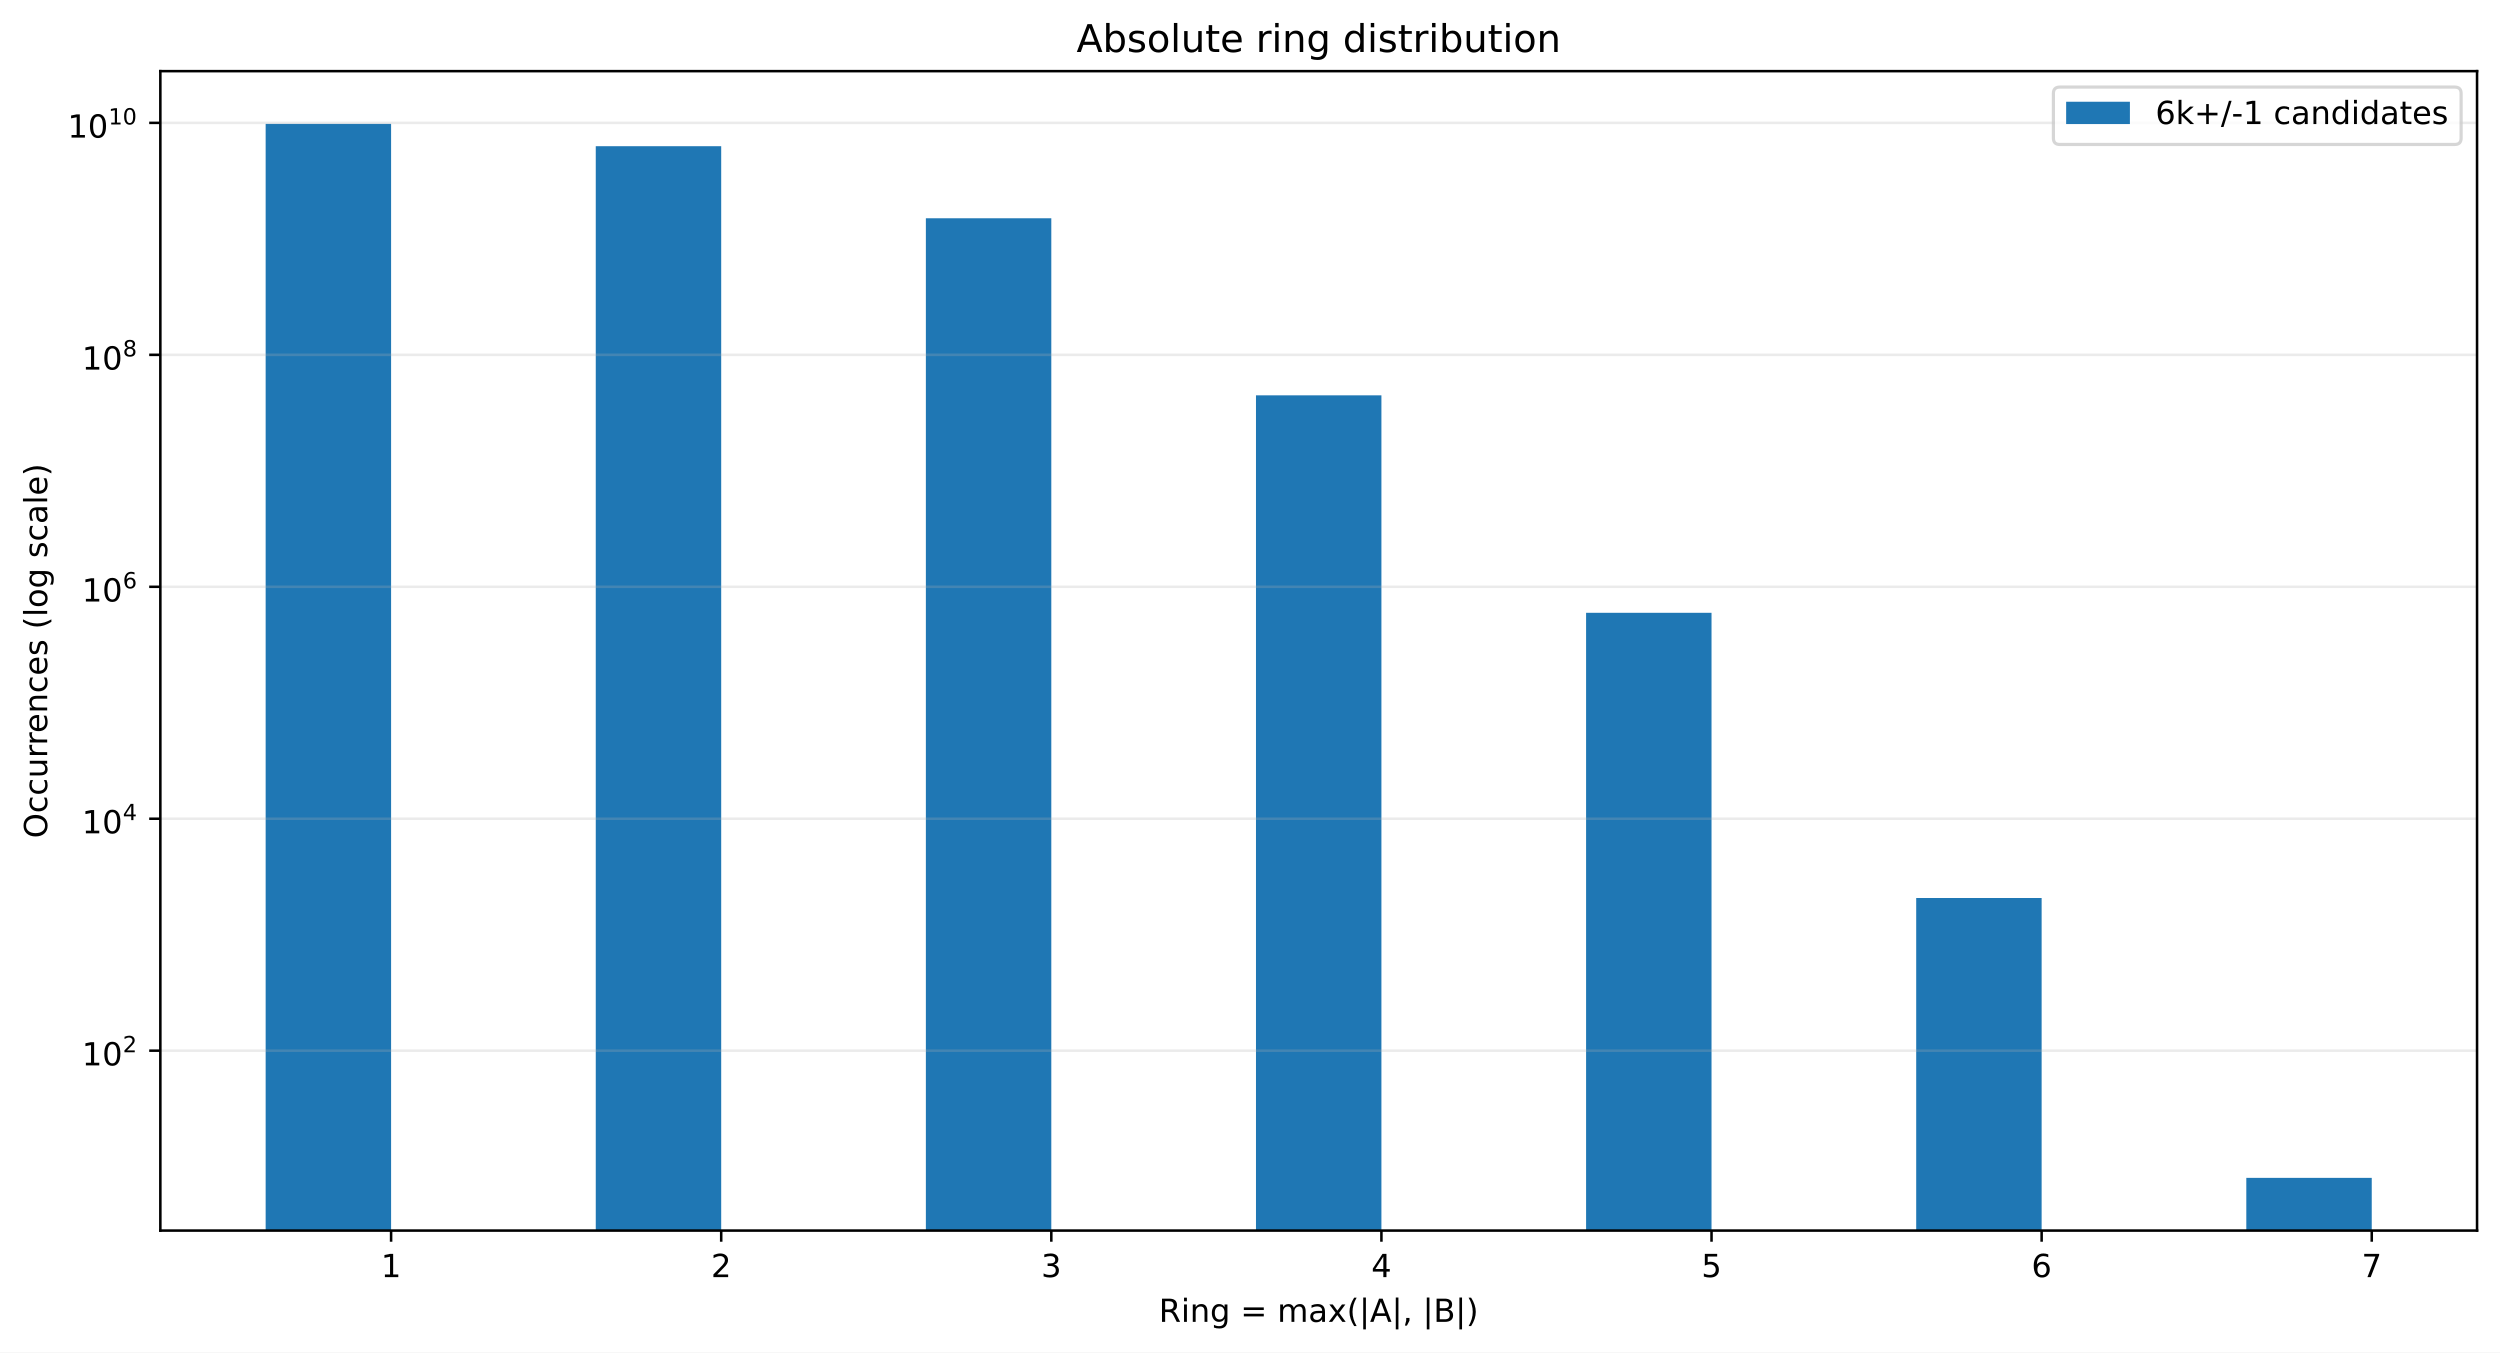
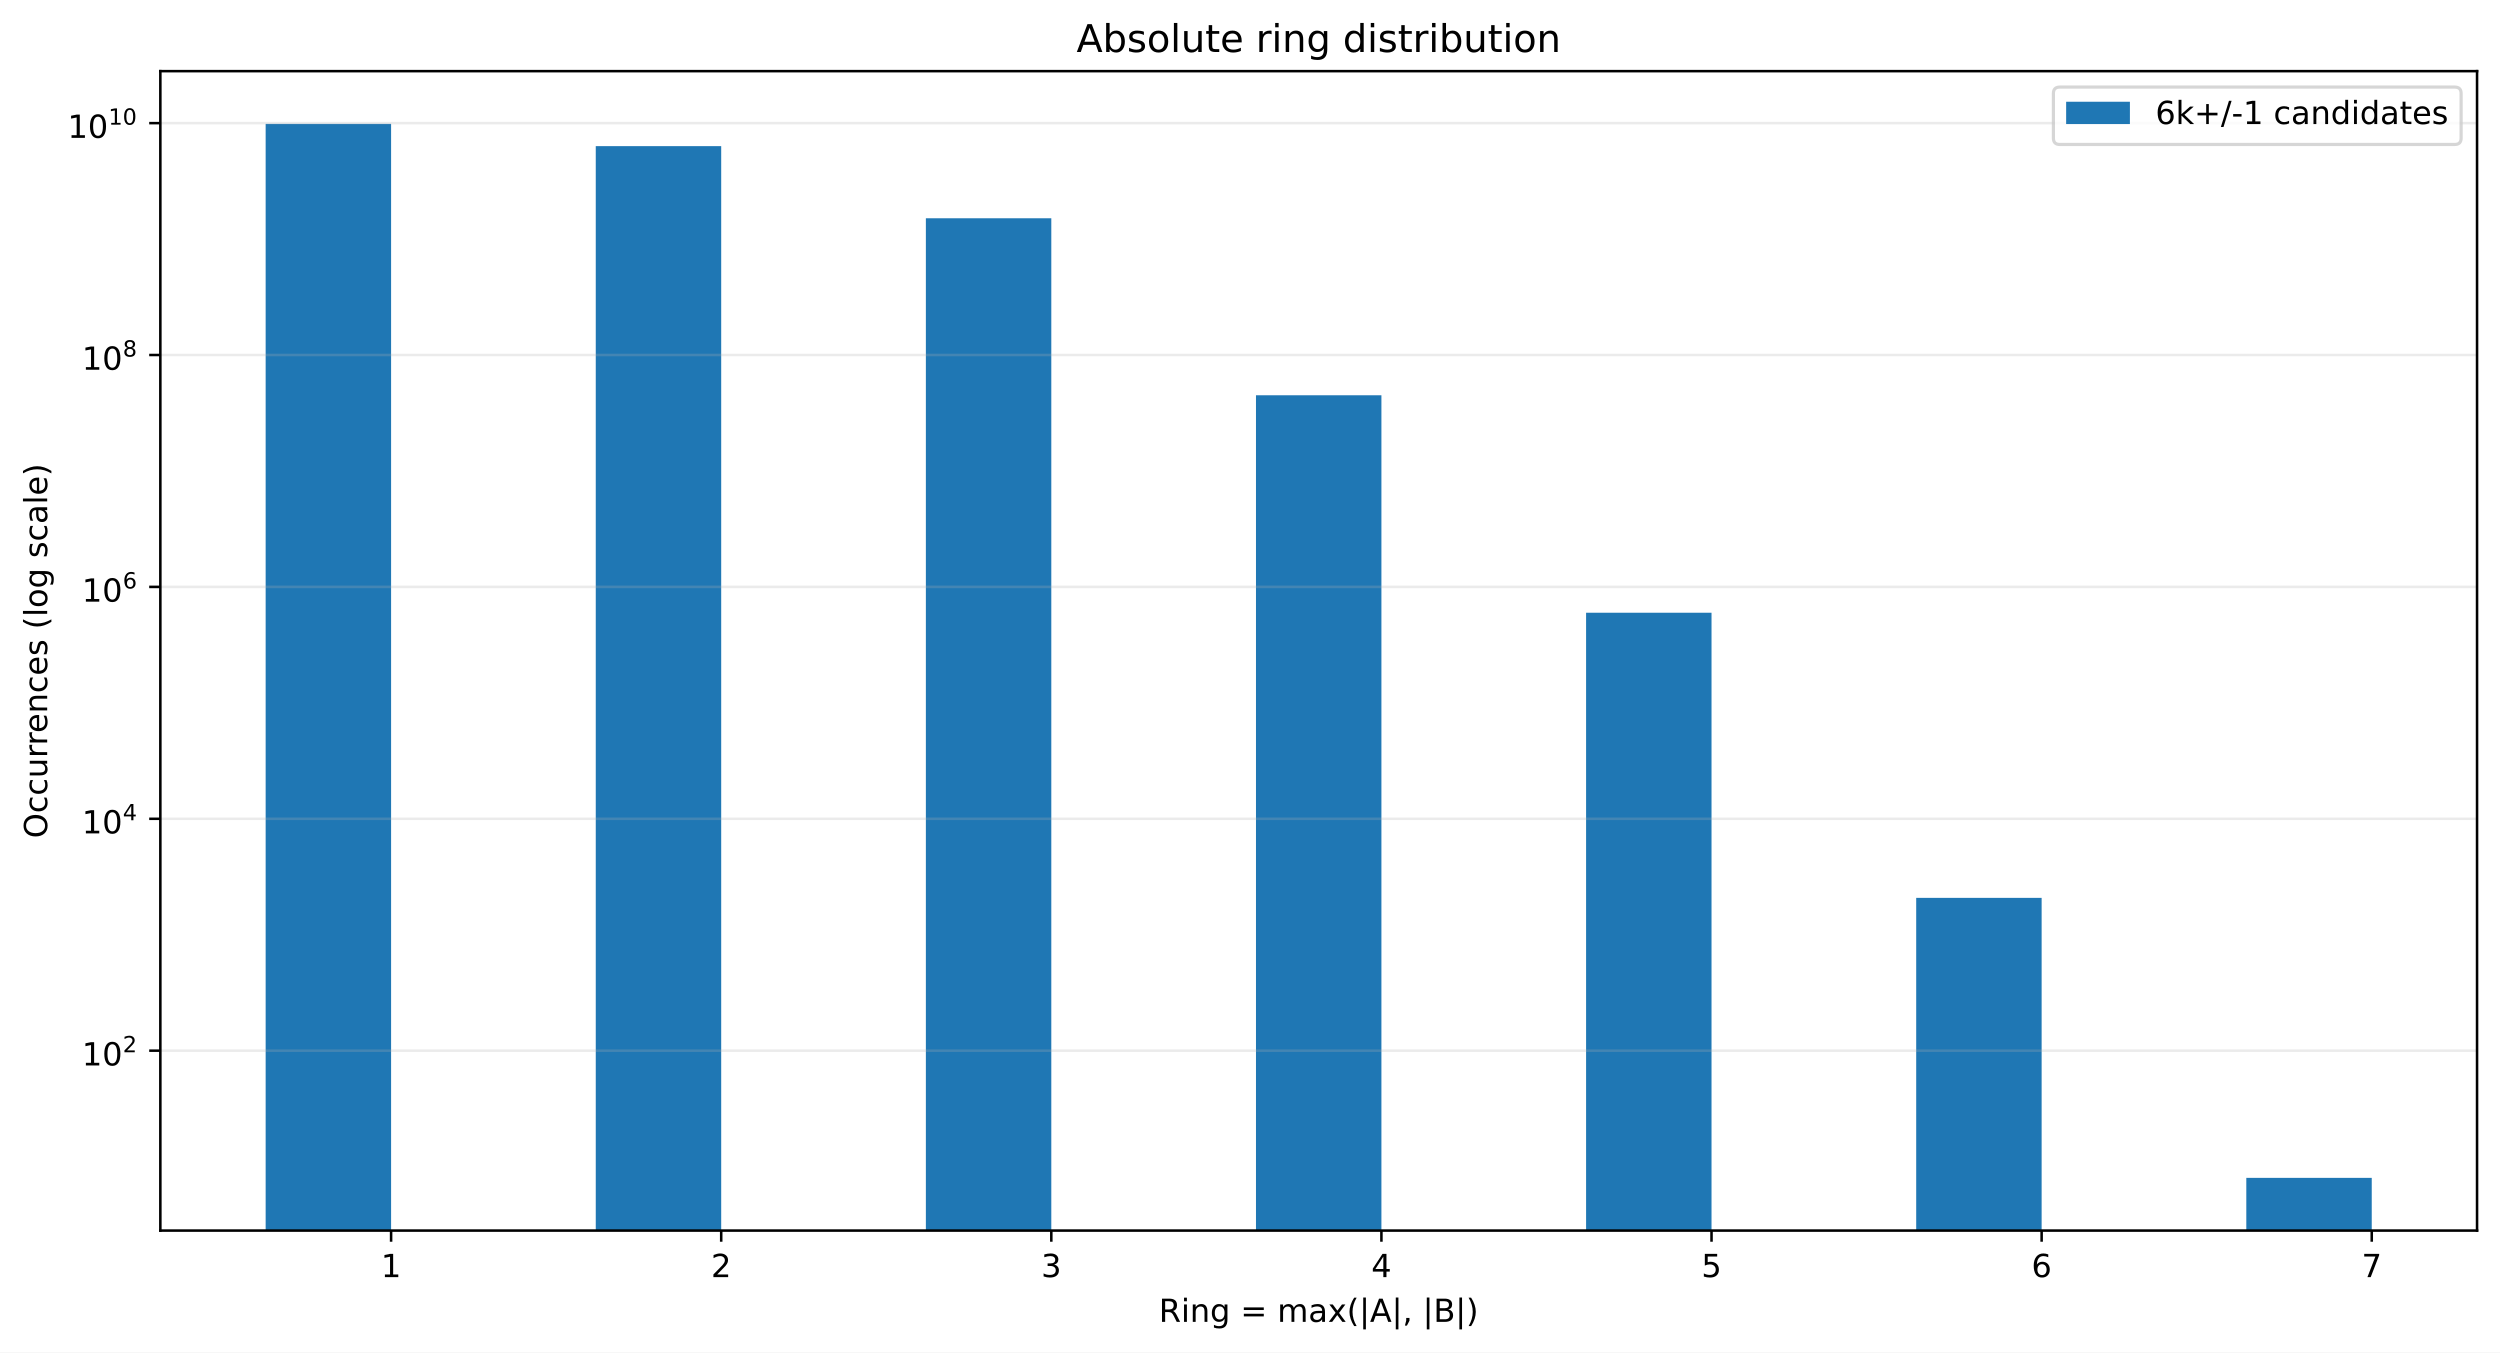
<svg xmlns="http://www.w3.org/2000/svg" xmlns:xlink="http://www.w3.org/1999/xlink" width="784.258pt" height="424.28pt" viewBox="0 0 784.258 424.28" version="1.1">
  <defs>
    <style type="text/css">*{stroke-linejoin: round; stroke-linecap: butt}</style>
  </defs>
  <g id="figure_1">
    <g id="patch_1">
      <path d="M 0 424.28  L 784.258 424.28  L 784.258 0  L 0 0  z " style="fill: #ffffff" />
    </g>
    <g id="axes_1">
      <g id="patch_2">
        <path d="M 50.301 386.036  L 777.058 386.036  L 777.058 22.318  L 50.301 22.318  z " style="fill: #ffffff" />
      </g>
      <g id="patch_3">
-         <path d="M 83.335 36783.286  L 122.687 36783.286  L 122.687 38.851  L 83.335 38.851  z " clip-path="url(#pb76f47f324)" style="fill: #1f77b4" />
+         <path d="M 83.335 36775.385  L 122.687 36775.385  L 122.687 38.851  L 83.335 38.851  z " clip-path="url(#pa5bef4944f)" style="fill: #1f77b4" />
      </g>
      <g id="patch_4">
-         <path d="M 186.891 36783.286  L 226.243 36783.286  L 226.243 45.853  L 186.891 45.853  z " clip-path="url(#pb76f47f324)" style="fill: #1f77b4" />
+         <path d="M 186.891 36775.385  L 226.243 36775.385  L 226.243 45.852  L 186.891 45.852  z " clip-path="url(#pa5bef4944f)" style="fill: #1f77b4" />
      </g>
      <g id="patch_5">
-         <path d="M 290.448 36783.286  L 329.799 36783.286  L 329.799 68.471  L 290.448 68.471  z " clip-path="url(#pb76f47f324)" style="fill: #1f77b4" />
+         <path d="M 290.448 36775.385  L 329.799 36775.385  L 329.799 68.464  L 290.448 68.464  z " clip-path="url(#pa5bef4944f)" style="fill: #1f77b4" />
      </g>
      <g id="patch_6">
-         <path d="M 394.004 36783.286  L 433.355 36783.286  L 433.355 124.01  L 394.004 124.01  z " clip-path="url(#pb76f47f324)" style="fill: #1f77b4" />
+         <path d="M 394.004 36775.385  L 433.355 36775.385  L 433.355 123.991  L 394.004 123.991  z " clip-path="url(#pa5bef4944f)" style="fill: #1f77b4" />
      </g>
      <g id="patch_7">
-         <path d="M 497.56 36783.286  L 536.912 36783.286  L 536.912 192.241  L 497.56 192.241  z " clip-path="url(#pb76f47f324)" style="fill: #1f77b4" />
+         <path d="M 497.56 36775.385  L 536.912 36775.385  L 536.912 192.208  L 497.56 192.208  z " clip-path="url(#pa5bef4944f)" style="fill: #1f77b4" />
      </g>
      <g id="patch_8">
-         <path d="M 601.116 36783.286  L 640.468 36783.286  L 640.468 281.705  L 601.116 281.705  z " clip-path="url(#pb76f47f324)" style="fill: #1f77b4" />
+         <path d="M 601.116 36775.385  L 640.468 36775.385  L 640.468 281.656  L 601.116 281.656  z " clip-path="url(#pa5bef4944f)" style="fill: #1f77b4" />
      </g>
      <g id="patch_9">
-         <path d="M 704.673 36783.286  L 744.024 36783.286  L 744.024 369.503  L 704.673 369.503  z " clip-path="url(#pb76f47f324)" style="fill: #1f77b4" />
+         <path d="M 704.673 36775.385  L 744.024 36775.385  L 744.024 369.503  L 704.673 369.503  z " clip-path="url(#pa5bef4944f)" style="fill: #1f77b4" />
      </g>
      <g id="matplotlib.axis_1">
        <g id="xtick_1">
          <g id="line2d_1">
            <defs>
-               <path id="mab2f41150b" d="M 0 0  L 0 3.5  " style="stroke: #000000; stroke-width: 0.8" />
+               <path id="mcdd82df02b" d="M 0 0  L 0 3.5  " style="stroke: #000000; stroke-width: 0.8" />
            </defs>
            <g>
-               <use xlink:href="#mab2f41150b" x="122.687" y="386.036" style="stroke: #000000; stroke-width: 0.8" />
+               <use xlink:href="#mcdd82df02b" x="122.687" y="386.036" style="stroke: #000000; stroke-width: 0.8" />
            </g>
          </g>
          <g id="text_1">
            <g transform="translate(119.5053 400.6334) scale(0.1 -0.1)">
              <defs>
                <path id="DejaVuSans-14" d="M 794 531  L 1825 531  L 1825 4091  L 703 3866  L 703 4441  L 1819 4666  L 2450 4666  L 2450 531  L 3481 531  L 3481 0  L 794 0  L 794 531  z " transform="scale(0.015625)" />
              </defs>
              <use xlink:href="#DejaVuSans-14" />
            </g>
          </g>
        </g>
        <g id="xtick_2">
          <g id="line2d_2">
            <g>
-               <use xlink:href="#mab2f41150b" x="226.243" y="386.036" style="stroke: #000000; stroke-width: 0.8" />
+               <use xlink:href="#mcdd82df02b" x="226.243" y="386.036" style="stroke: #000000; stroke-width: 0.8" />
            </g>
          </g>
          <g id="text_2">
            <g transform="translate(223.0616 400.6334) scale(0.1 -0.1)">
              <defs>
                <path id="DejaVuSans-15" d="M 1228 531  L 3431 531  L 3431 0  L 469 0  L 469 531  Q 828 903 1448 1529  Q 2069 2156 2228 2338  Q 2531 2678 2651 2914  Q 2772 3150 2772 3378  Q 2772 3750 2511 3984  Q 2250 4219 1831 4219  Q 1534 4219 1204 4116  Q 875 4013 500 3803  L 500 4441  Q 881 4594 1212 4672  Q 1544 4750 1819 4750  Q 2544 4750 2975 4387  Q 3406 4025 3406 3419  Q 3406 3131 3298 2873  Q 3191 2616 2906 2266  Q 2828 2175 2409 1742  Q 1991 1309 1228 531  z " transform="scale(0.015625)" />
              </defs>
              <use xlink:href="#DejaVuSans-15" />
            </g>
          </g>
        </g>
        <g id="xtick_3">
          <g id="line2d_3">
            <g>
-               <use xlink:href="#mab2f41150b" x="329.799" y="386.036" style="stroke: #000000; stroke-width: 0.8" />
+               <use xlink:href="#mcdd82df02b" x="329.799" y="386.036" style="stroke: #000000; stroke-width: 0.8" />
            </g>
          </g>
          <g id="text_3">
            <g transform="translate(326.6178 400.6334) scale(0.1 -0.1)">
              <defs>
                <path id="DejaVuSans-16" d="M 2597 2516  Q 3050 2419 3304 2112  Q 3559 1806 3559 1356  Q 3559 666 3084 287  Q 2609 -91 1734 -91  Q 1441 -91 1130 -33  Q 819 25 488 141  L 488 750  Q 750 597 1062 519  Q 1375 441 1716 441  Q 2309 441 2620 675  Q 2931 909 2931 1356  Q 2931 1769 2642 2001  Q 2353 2234 1838 2234  L 1294 2234  L 1294 2753  L 1863 2753  Q 2328 2753 2575 2939  Q 2822 3125 2822 3475  Q 2822 3834 2567 4026  Q 2313 4219 1838 4219  Q 1578 4219 1281 4162  Q 984 4106 628 3988  L 628 4550  Q 988 4650 1302 4700  Q 1616 4750 1894 4750  Q 2613 4750 3031 4423  Q 3450 4097 3450 3541  Q 3450 3153 3228 2886  Q 3006 2619 2597 2516  z " transform="scale(0.015625)" />
              </defs>
              <use xlink:href="#DejaVuSans-16" />
            </g>
          </g>
        </g>
        <g id="xtick_4">
          <g id="line2d_4">
            <g>
-               <use xlink:href="#mab2f41150b" x="433.355" y="386.036" style="stroke: #000000; stroke-width: 0.8" />
+               <use xlink:href="#mcdd82df02b" x="433.355" y="386.036" style="stroke: #000000; stroke-width: 0.8" />
            </g>
          </g>
          <g id="text_4">
            <g transform="translate(430.174 400.6334) scale(0.1 -0.1)">
              <defs>
                <path id="DejaVuSans-17" d="M 2419 4116  L 825 1625  L 2419 1625  L 2419 4116  z M 2253 4666  L 3047 4666  L 3047 1625  L 3713 1625  L 3713 1100  L 3047 1100  L 3047 0  L 2419 0  L 2419 1100  L 313 1100  L 313 1709  L 2253 4666  z " transform="scale(0.015625)" />
              </defs>
              <use xlink:href="#DejaVuSans-17" />
            </g>
          </g>
        </g>
        <g id="xtick_5">
          <g id="line2d_5">
            <g>
-               <use xlink:href="#mab2f41150b" x="536.912" y="386.036" style="stroke: #000000; stroke-width: 0.8" />
+               <use xlink:href="#mcdd82df02b" x="536.912" y="386.036" style="stroke: #000000; stroke-width: 0.8" />
            </g>
          </g>
          <g id="text_5">
            <g transform="translate(533.7303 400.6334) scale(0.1 -0.1)">
              <defs>
                <path id="DejaVuSans-18" d="M 691 4666  L 3169 4666  L 3169 4134  L 1269 4134  L 1269 2991  Q 1406 3038 1543 3061  Q 1681 3084 1819 3084  Q 2600 3084 3056 2656  Q 3513 2228 3513 1497  Q 3513 744 3044 326  Q 2575 -91 1722 -91  Q 1428 -91 1123 -41  Q 819 9 494 109  L 494 744  Q 775 591 1075 516  Q 1375 441 1709 441  Q 2250 441 2565 725  Q 2881 1009 2881 1497  Q 2881 1984 2565 2268  Q 2250 2553 1709 2553  Q 1456 2553 1204 2497  Q 953 2441 691 2322  L 691 4666  z " transform="scale(0.015625)" />
              </defs>
              <use xlink:href="#DejaVuSans-18" />
            </g>
          </g>
        </g>
        <g id="xtick_6">
          <g id="line2d_6">
            <g>
-               <use xlink:href="#mab2f41150b" x="640.468" y="386.036" style="stroke: #000000; stroke-width: 0.8" />
+               <use xlink:href="#mcdd82df02b" x="640.468" y="386.036" style="stroke: #000000; stroke-width: 0.8" />
            </g>
          </g>
          <g id="text_6">
            <g transform="translate(637.2865 400.6334) scale(0.1 -0.1)">
              <defs>
                <path id="DejaVuSans-19" d="M 2113 2584  Q 1688 2584 1439 2293  Q 1191 2003 1191 1497  Q 1191 994 1439 701  Q 1688 409 2113 409  Q 2538 409 2786 701  Q 3034 994 3034 1497  Q 3034 2003 2786 2293  Q 2538 2584 2113 2584  z M 3366 4563  L 3366 3988  Q 3128 4100 2886 4159  Q 2644 4219 2406 4219  Q 1781 4219 1451 3797  Q 1122 3375 1075 2522  Q 1259 2794 1537 2939  Q 1816 3084 2150 3084  Q 2853 3084 3261 2657  Q 3669 2231 3669 1497  Q 3669 778 3244 343  Q 2819 -91 2113 -91  Q 1303 -91 875 529  Q 447 1150 447 2328  Q 447 3434 972 4092  Q 1497 4750 2381 4750  Q 2619 4750 2861 4703  Q 3103 4656 3366 4563  z " transform="scale(0.015625)" />
              </defs>
              <use xlink:href="#DejaVuSans-19" />
            </g>
          </g>
        </g>
        <g id="xtick_7">
          <g id="line2d_7">
            <g>
-               <use xlink:href="#mab2f41150b" x="744.024" y="386.036" style="stroke: #000000; stroke-width: 0.8" />
+               <use xlink:href="#mcdd82df02b" x="744.024" y="386.036" style="stroke: #000000; stroke-width: 0.8" />
            </g>
          </g>
          <g id="text_7">
            <g transform="translate(740.8427 400.6334) scale(0.1 -0.1)">
              <defs>
                <path id="DejaVuSans-1a" d="M 525 4666  L 3525 4666  L 3525 4397  L 1831 0  L 1172 0  L 2766 4134  L 525 4134  L 525 4666  z " transform="scale(0.015625)" />
              </defs>
              <use xlink:href="#DejaVuSans-1a" />
            </g>
          </g>
        </g>
        <g id="text_8">
          <g transform="translate(363.5437 414.678) scale(0.1 -0.1)">
            <defs>
              <path id="DejaVuSans-35" d="M 2841 2188  Q 3044 2119 3236 1894  Q 3428 1669 3622 1275  L 4263 0  L 3584 0  L 2988 1197  Q 2756 1666 2539 1819  Q 2322 1972 1947 1972  L 1259 1972  L 1259 0  L 628 0  L 628 4666  L 2053 4666  Q 2853 4666 3247 4331  Q 3641 3997 3641 3322  Q 3641 2881 3436 2590  Q 3231 2300 2841 2188  z M 1259 4147  L 1259 2491  L 2053 2491  Q 2509 2491 2742 2702  Q 2975 2913 2975 3322  Q 2975 3731 2742 3939  Q 2509 4147 2053 4147  L 1259 4147  z " transform="scale(0.015625)" />
              <path id="DejaVuSans-4c" d="M 603 3500  L 1178 3500  L 1178 0  L 603 0  L 603 3500  z M 603 4863  L 1178 4863  L 1178 4134  L 603 4134  L 603 4863  z " transform="scale(0.015625)" />
              <path id="DejaVuSans-51" d="M 3513 2113  L 3513 0  L 2938 0  L 2938 2094  Q 2938 2591 2744 2837  Q 2550 3084 2163 3084  Q 1697 3084 1428 2787  Q 1159 2491 1159 1978  L 1159 0  L 581 0  L 581 3500  L 1159 3500  L 1159 2956  Q 1366 3272 1645 3428  Q 1925 3584 2291 3584  Q 2894 3584 3203 3211  Q 3513 2838 3513 2113  z " transform="scale(0.015625)" />
              <path id="DejaVuSans-4a" d="M 2906 1791  Q 2906 2416 2648 2759  Q 2391 3103 1925 3103  Q 1463 3103 1205 2759  Q 947 2416 947 1791  Q 947 1169 1205 825  Q 1463 481 1925 481  Q 2391 481 2648 825  Q 2906 1169 2906 1791  z M 3481 434  Q 3481 -459 3084 -895  Q 2688 -1331 1869 -1331  Q 1566 -1331 1297 -1286  Q 1028 -1241 775 -1147  L 775 -588  Q 1028 -725 1275 -790  Q 1522 -856 1778 -856  Q 2344 -856 2625 -561  Q 2906 -266 2906 331  L 2906 616  Q 2728 306 2450 153  Q 2172 0 1784 0  Q 1141 0 747 490  Q 353 981 353 1791  Q 353 2603 747 3093  Q 1141 3584 1784 3584  Q 2172 3584 2450 3431  Q 2728 3278 2906 2969  L 2906 3500  L 3481 3500  L 3481 434  z " transform="scale(0.015625)" />
              <path id="DejaVuSans-3" transform="scale(0.015625)" />
              <path id="DejaVuSans-20" d="M 678 2906  L 4684 2906  L 4684 2381  L 678 2381  L 678 2906  z M 678 1631  L 4684 1631  L 4684 1100  L 678 1100  L 678 1631  z " transform="scale(0.015625)" />
              <path id="DejaVuSans-50" d="M 3328 2828  Q 3544 3216 3844 3400  Q 4144 3584 4550 3584  Q 5097 3584 5394 3201  Q 5691 2819 5691 2113  L 5691 0  L 5113 0  L 5113 2094  Q 5113 2597 4934 2840  Q 4756 3084 4391 3084  Q 3944 3084 3684 2787  Q 3425 2491 3425 1978  L 3425 0  L 2847 0  L 2847 2094  Q 2847 2600 2669 2842  Q 2491 3084 2119 3084  Q 1678 3084 1418 2786  Q 1159 2488 1159 1978  L 1159 0  L 581 0  L 581 3500  L 1159 3500  L 1159 2956  Q 1356 3278 1631 3431  Q 1906 3584 2284 3584  Q 2666 3584 2933 3390  Q 3200 3197 3328 2828  z " transform="scale(0.015625)" />
              <path id="DejaVuSans-44" d="M 2194 1759  Q 1497 1759 1228 1600  Q 959 1441 959 1056  Q 959 750 1161 570  Q 1363 391 1709 391  Q 2188 391 2477 730  Q 2766 1069 2766 1631  L 2766 1759  L 2194 1759  z M 3341 1997  L 3341 0  L 2766 0  L 2766 531  Q 2569 213 2275 61  Q 1981 -91 1556 -91  Q 1019 -91 701 211  Q 384 513 384 1019  Q 384 1609 779 1909  Q 1175 2209 1959 2209  L 2766 2209  L 2766 2266  Q 2766 2663 2505 2880  Q 2244 3097 1772 3097  Q 1472 3097 1187 3025  Q 903 2953 641 2809  L 641 3341  Q 956 3463 1253 3523  Q 1550 3584 1831 3584  Q 2591 3584 2966 3190  Q 3341 2797 3341 1997  z " transform="scale(0.015625)" />
              <path id="DejaVuSans-5b" d="M 3513 3500  L 2247 1797  L 3578 0  L 2900 0  L 1881 1375  L 863 0  L 184 0  L 1544 1831  L 300 3500  L 978 3500  L 1906 2253  L 2834 3500  L 3513 3500  z " transform="scale(0.015625)" />
              <path id="DejaVuSans-b" d="M 1984 4856  Q 1566 4138 1362 3434  Q 1159 2731 1159 2009  Q 1159 1288 1364 580  Q 1569 -128 1984 -844  L 1484 -844  Q 1016 -109 783 600  Q 550 1309 550 2009  Q 550 2706 781 3412  Q 1013 4119 1484 4856  L 1984 4856  z " transform="scale(0.015625)" />
              <path id="DejaVuSans-5f" d="M 1344 4891  L 1344 -1509  L 813 -1509  L 813 4891  L 1344 4891  z " transform="scale(0.015625)" />
              <path id="DejaVuSans-24" d="M 2188 4044  L 1331 1722  L 3047 1722  L 2188 4044  z M 1831 4666  L 2547 4666  L 4325 0  L 3669 0  L 3244 1197  L 1141 1197  L 716 0  L 50 0  L 1831 4666  z " transform="scale(0.015625)" />
              <path id="DejaVuSans-f" d="M 750 794  L 1409 794  L 1409 256  L 897 -744  L 494 -744  L 750 256  L 750 794  z " transform="scale(0.015625)" />
              <path id="DejaVuSans-25" d="M 1259 2228  L 1259 519  L 2272 519  Q 2781 519 3026 730  Q 3272 941 3272 1375  Q 3272 1813 3026 2020  Q 2781 2228 2272 2228  L 1259 2228  z M 1259 4147  L 1259 2741  L 2194 2741  Q 2656 2741 2882 2914  Q 3109 3088 3109 3444  Q 3109 3797 2882 3972  Q 2656 4147 2194 4147  L 1259 4147  z M 628 4666  L 2241 4666  Q 2963 4666 3353 4366  Q 3744 4066 3744 3513  Q 3744 3084 3544 2831  Q 3344 2578 2956 2516  Q 3422 2416 3680 2098  Q 3938 1781 3938 1306  Q 3938 681 3513 340  Q 3088 0 2303 0  L 628 0  L 628 4666  z " transform="scale(0.015625)" />
              <path id="DejaVuSans-c" d="M 513 4856  L 1013 4856  Q 1481 4119 1714 3412  Q 1947 2706 1947 2009  Q 1947 1309 1714 600  Q 1481 -109 1013 -844  L 513 -844  Q 928 -128 1133 580  Q 1338 1288 1338 2009  Q 1338 2731 1133 3434  Q 928 4138 513 4856  z " transform="scale(0.015625)" />
            </defs>
            <use xlink:href="#DejaVuSans-35" />
            <use xlink:href="#DejaVuSans-4c" transform="translate(69.48438 0)" />
            <use xlink:href="#DejaVuSans-51" transform="translate(97.26562 0)" />
            <use xlink:href="#DejaVuSans-4a" transform="translate(160.6406 0)" />
            <use xlink:href="#DejaVuSans-3" transform="translate(224.125 0)" />
            <use xlink:href="#DejaVuSans-20" transform="translate(255.9062 0)" />
            <use xlink:href="#DejaVuSans-3" transform="translate(339.7031 0)" />
            <use xlink:href="#DejaVuSans-50" transform="translate(371.4844 0)" />
            <use xlink:href="#DejaVuSans-44" transform="translate(468.8906 0)" />
            <use xlink:href="#DejaVuSans-5b" transform="translate(530.1719 0)" />
            <use xlink:href="#DejaVuSans-b" transform="translate(589.3594 0)" />
            <use xlink:href="#DejaVuSans-5f" transform="translate(628.375 0)" />
            <use xlink:href="#DejaVuSans-24" transform="translate(662.0625 0)" />
            <use xlink:href="#DejaVuSans-5f" transform="translate(730.4688 0)" />
            <use xlink:href="#DejaVuSans-f" transform="translate(764.1562 0)" />
            <use xlink:href="#DejaVuSans-3" transform="translate(795.9375 0)" />
            <use xlink:href="#DejaVuSans-5f" transform="translate(827.7188 0)" />
            <use xlink:href="#DejaVuSans-25" transform="translate(861.4062 0)" />
            <use xlink:href="#DejaVuSans-5f" transform="translate(930.0156 0)" />
            <use xlink:href="#DejaVuSans-c" transform="translate(963.7031 0)" />
          </g>
        </g>
      </g>
      <g id="matplotlib.axis_2">
        <g id="ytick_1">
          <g id="line2d_8">
-             <path d="M 50.301 329.597  L 777.058 329.597  " clip-path="url(#pb76f47f324)" style="fill: none; stroke: #b0b0b0; stroke-opacity: 0.25; stroke-width: 0.8; stroke-linecap: square" />
+             <path d="M 50.301 329.605  L 777.058 329.605  " clip-path="url(#pa5bef4944f)" style="fill: none; stroke: #b0b0b0; stroke-opacity: 0.25; stroke-width: 0.8; stroke-linecap: square" />
          </g>
          <g id="line2d_9">
            <defs>
-               <path id="mf95d652bc1" d="M 0 0  L -3.5 0  " style="stroke: #000000; stroke-width: 0.8" />
+               <path id="macc56725be" d="M 0 0  L -3.5 0  " style="stroke: #000000; stroke-width: 0.8" />
            </defs>
            <g>
-               <use xlink:href="#mf95d652bc1" x="50.301" y="329.597" style="stroke: #000000; stroke-width: 0.8" />
+               <use xlink:href="#macc56725be" x="50.301" y="329.605" style="stroke: #000000; stroke-width: 0.8" />
            </g>
          </g>
          <g id="text_9">
-             <g transform="translate(25.70078 334.2966) scale(0.1 -0.1)">
+             <g transform="translate(25.70078 334.3052) scale(0.1 -0.1)">
              <defs>
                <path id="DejaVuSans-13" d="M 2034 4250  Q 1547 4250 1301 3770  Q 1056 3291 1056 2328  Q 1056 1369 1301 889  Q 1547 409 2034 409  Q 2525 409 2770 889  Q 3016 1369 3016 2328  Q 3016 3291 2770 3770  Q 2525 4250 2034 4250  z M 2034 4750  Q 2819 4750 3233 4129  Q 3647 3509 3647 2328  Q 3647 1150 3233 529  Q 2819 -91 2034 -91  Q 1250 -91 836 529  Q 422 1150 422 2328  Q 422 3509 836 4129  Q 1250 4750 2034 4750  z " transform="scale(0.015625)" />
              </defs>
              <use xlink:href="#DejaVuSans-14" transform="translate(0 0.746875)" />
              <use xlink:href="#DejaVuSans-13" transform="translate(63.62305 0.746875)" />
              <use xlink:href="#DejaVuSans-15" transform="translate(128.2031 42.04688) scale(0.7)" />
            </g>
          </g>
        </g>
        <g id="ytick_2">
          <g id="line2d_10">
-             <path d="M 50.301 256.835  L 777.058 256.835  " clip-path="url(#pb76f47f324)" style="fill: none; stroke: #b0b0b0; stroke-opacity: 0.25; stroke-width: 0.8; stroke-linecap: square" />
+             <path d="M 50.301 256.859  L 777.058 256.859  " clip-path="url(#pa5bef4944f)" style="fill: none; stroke: #b0b0b0; stroke-opacity: 0.25; stroke-width: 0.8; stroke-linecap: square" />
          </g>
          <g id="line2d_11">
            <g>
-               <use xlink:href="#mf95d652bc1" x="50.301" y="256.835" style="stroke: #000000; stroke-width: 0.8" />
+               <use xlink:href="#macc56725be" x="50.301" y="256.859" style="stroke: #000000; stroke-width: 0.8" />
            </g>
          </g>
          <g id="text_10">
-             <g transform="translate(25.70078 261.4847) scale(0.1 -0.1)">
+             <g transform="translate(25.70078 261.5091) scale(0.1 -0.1)">
              <use xlink:href="#DejaVuSans-14" transform="translate(0 0.665625)" />
              <use xlink:href="#DejaVuSans-13" transform="translate(63.62305 0.665625)" />
              <use xlink:href="#DejaVuSans-17" transform="translate(128.2031 41.96563) scale(0.7)" />
            </g>
          </g>
        </g>
        <g id="ytick_3">
          <g id="line2d_12">
-             <path d="M 50.301 184.073  L 777.058 184.073  " clip-path="url(#pb76f47f324)" style="fill: none; stroke: #b0b0b0; stroke-opacity: 0.25; stroke-width: 0.8; stroke-linecap: square" />
+             <path d="M 50.301 184.113  L 777.058 184.113  " clip-path="url(#pa5bef4944f)" style="fill: none; stroke: #b0b0b0; stroke-opacity: 0.25; stroke-width: 0.8; stroke-linecap: square" />
          </g>
          <g id="line2d_13">
            <g>
-               <use xlink:href="#mf95d652bc1" x="50.301" y="184.073" style="stroke: #000000; stroke-width: 0.8" />
+               <use xlink:href="#macc56725be" x="50.301" y="184.113" style="stroke: #000000; stroke-width: 0.8" />
            </g>
          </g>
          <g id="text_11">
-             <g transform="translate(25.70078 188.7728) scale(0.1 -0.1)">
+             <g transform="translate(25.70078 188.8131) scale(0.1 -0.1)">
              <use xlink:href="#DejaVuSans-14" transform="translate(0 0.746875)" />
              <use xlink:href="#DejaVuSans-13" transform="translate(63.62305 0.746875)" />
              <use xlink:href="#DejaVuSans-19" transform="translate(128.2031 42.04688) scale(0.7)" />
            </g>
          </g>
        </g>
        <g id="ytick_4">
          <g id="line2d_14">
-             <path d="M 50.301 111.311  L 777.058 111.311  " clip-path="url(#pb76f47f324)" style="fill: none; stroke: #b0b0b0; stroke-opacity: 0.25; stroke-width: 0.8; stroke-linecap: square" />
+             <path d="M 50.301 111.367  L 777.058 111.367  " clip-path="url(#pa5bef4944f)" style="fill: none; stroke: #b0b0b0; stroke-opacity: 0.25; stroke-width: 0.8; stroke-linecap: square" />
          </g>
          <g id="line2d_15">
            <g>
-               <use xlink:href="#mf95d652bc1" x="50.301" y="111.311" style="stroke: #000000; stroke-width: 0.8" />
+               <use xlink:href="#macc56725be" x="50.301" y="111.367" style="stroke: #000000; stroke-width: 0.8" />
            </g>
          </g>
          <g id="text_12">
-             <g transform="translate(25.70078 116.011) scale(0.1 -0.1)">
+             <g transform="translate(25.70078 116.067) scale(0.1 -0.1)">
              <defs>
                <path id="DejaVuSans-1b" d="M 2034 2216  Q 1584 2216 1326 1975  Q 1069 1734 1069 1313  Q 1069 891 1326 650  Q 1584 409 2034 409  Q 2484 409 2743 651  Q 3003 894 3003 1313  Q 3003 1734 2745 1975  Q 2488 2216 2034 2216  z M 1403 2484  Q 997 2584 770 2862  Q 544 3141 544 3541  Q 544 4100 942 4425  Q 1341 4750 2034 4750  Q 2731 4750 3128 4425  Q 3525 4100 3525 3541  Q 3525 3141 3298 2862  Q 3072 2584 2669 2484  Q 3125 2378 3379 2068  Q 3634 1759 3634 1313  Q 3634 634 3220 271  Q 2806 -91 2034 -91  Q 1263 -91 848 271  Q 434 634 434 1313  Q 434 1759 690 2068  Q 947 2378 1403 2484  z M 1172 3481  Q 1172 3119 1398 2916  Q 1625 2713 2034 2713  Q 2441 2713 2670 2916  Q 2900 3119 2900 3481  Q 2900 3844 2670 4047  Q 2441 4250 2034 4250  Q 1625 4250 1398 4047  Q 1172 3844 1172 3481  z " transform="scale(0.015625)" />
              </defs>
              <use xlink:href="#DejaVuSans-14" transform="translate(0 0.746875)" />
              <use xlink:href="#DejaVuSans-13" transform="translate(63.62305 0.746875)" />
              <use xlink:href="#DejaVuSans-1b" transform="translate(128.2031 42.04688) scale(0.7)" />
            </g>
          </g>
        </g>
        <g id="ytick_5">
          <g id="line2d_16">
-             <path d="M 50.301 38.549  L 777.058 38.549  " clip-path="url(#pb76f47f324)" style="fill: none; stroke: #b0b0b0; stroke-opacity: 0.25; stroke-width: 0.8; stroke-linecap: square" />
+             <path d="M 50.301 38.621  L 777.058 38.621  " clip-path="url(#pa5bef4944f)" style="fill: none; stroke: #b0b0b0; stroke-opacity: 0.25; stroke-width: 0.8; stroke-linecap: square" />
          </g>
          <g id="line2d_17">
            <g>
-               <use xlink:href="#mf95d652bc1" x="50.301" y="38.549" style="stroke: #000000; stroke-width: 0.8" />
+               <use xlink:href="#macc56725be" x="50.301" y="38.621" style="stroke: #000000; stroke-width: 0.8" />
            </g>
          </g>
          <g id="text_13">
-             <g transform="translate(21.20078 43.24914) scale(0.1 -0.1)">
+             <g transform="translate(21.20078 43.32095) scale(0.1 -0.1)">
              <use xlink:href="#DejaVuSans-14" transform="translate(0 0.746875)" />
              <use xlink:href="#DejaVuSans-13" transform="translate(63.62305 0.746875)" />
              <use xlink:href="#DejaVuSans-14" transform="translate(128.2031 42.04688) scale(0.7)" />
              <use xlink:href="#DejaVuSans-13" transform="translate(172.7393 42.04688) scale(0.7)" />
            </g>
          </g>
        </g>
        <g id="text_14">
          <g transform="translate(14.79844 262.9551) rotate(-90) scale(0.1 -0.1)">
            <defs>
              <path id="DejaVuSans-32" d="M 2522 4238  Q 1834 4238 1429 3725  Q 1025 3213 1025 2328  Q 1025 1447 1429 934  Q 1834 422 2522 422  Q 3209 422 3611 934  Q 4013 1447 4013 2328  Q 4013 3213 3611 3725  Q 3209 4238 2522 4238  z M 2522 4750  Q 3503 4750 4090 4092  Q 4678 3434 4678 2328  Q 4678 1225 4090 567  Q 3503 -91 2522 -91  Q 1538 -91 948 565  Q 359 1222 359 2328  Q 359 3434 948 4092  Q 1538 4750 2522 4750  z " transform="scale(0.015625)" />
              <path id="DejaVuSans-46" d="M 3122 3366  L 3122 2828  Q 2878 2963 2633 3030  Q 2388 3097 2138 3097  Q 1578 3097 1268 2742  Q 959 2388 959 1747  Q 959 1106 1268 751  Q 1578 397 2138 397  Q 2388 397 2633 464  Q 2878 531 3122 666  L 3122 134  Q 2881 22 2623 -34  Q 2366 -91 2075 -91  Q 1284 -91 818 406  Q 353 903 353 1747  Q 353 2603 823 3093  Q 1294 3584 2113 3584  Q 2378 3584 2631 3529  Q 2884 3475 3122 3366  z " transform="scale(0.015625)" />
              <path id="DejaVuSans-58" d="M 544 1381  L 544 3500  L 1119 3500  L 1119 1403  Q 1119 906 1312 657  Q 1506 409 1894 409  Q 2359 409 2629 706  Q 2900 1003 2900 1516  L 2900 3500  L 3475 3500  L 3475 0  L 2900 0  L 2900 538  Q 2691 219 2414 64  Q 2138 -91 1772 -91  Q 1169 -91 856 284  Q 544 659 544 1381  z M 1991 3584  L 1991 3584  z " transform="scale(0.015625)" />
              <path id="DejaVuSans-55" d="M 2631 2963  Q 2534 3019 2420 3045  Q 2306 3072 2169 3072  Q 1681 3072 1420 2755  Q 1159 2438 1159 1844  L 1159 0  L 581 0  L 581 3500  L 1159 3500  L 1159 2956  Q 1341 3275 1631 3429  Q 1922 3584 2338 3584  Q 2397 3584 2469 3576  Q 2541 3569 2628 3553  L 2631 2963  z " transform="scale(0.015625)" />
              <path id="DejaVuSans-48" d="M 3597 1894  L 3597 1613  L 953 1613  Q 991 1019 1311 708  Q 1631 397 2203 397  Q 2534 397 2845 478  Q 3156 559 3463 722  L 3463 178  Q 3153 47 2828 -22  Q 2503 -91 2169 -91  Q 1331 -91 842 396  Q 353 884 353 1716  Q 353 2575 817 3079  Q 1281 3584 2069 3584  Q 2775 3584 3186 3129  Q 3597 2675 3597 1894  z M 3022 2063  Q 3016 2534 2758 2815  Q 2500 3097 2075 3097  Q 1594 3097 1305 2825  Q 1016 2553 972 2059  L 3022 2063  z " transform="scale(0.015625)" />
              <path id="DejaVuSans-56" d="M 2834 3397  L 2834 2853  Q 2591 2978 2328 3040  Q 2066 3103 1784 3103  Q 1356 3103 1142 2972  Q 928 2841 928 2578  Q 928 2378 1081 2264  Q 1234 2150 1697 2047  L 1894 2003  Q 2506 1872 2764 1633  Q 3022 1394 3022 966  Q 3022 478 2636 193  Q 2250 -91 1575 -91  Q 1294 -91 989 -36  Q 684 19 347 128  L 347 722  Q 666 556 975 473  Q 1284 391 1588 391  Q 1994 391 2212 530  Q 2431 669 2431 922  Q 2431 1156 2273 1281  Q 2116 1406 1581 1522  L 1381 1569  Q 847 1681 609 1914  Q 372 2147 372 2553  Q 372 3047 722 3315  Q 1072 3584 1716 3584  Q 2034 3584 2315 3537  Q 2597 3491 2834 3397  z " transform="scale(0.015625)" />
              <path id="DejaVuSans-4f" d="M 603 4863  L 1178 4863  L 1178 0  L 603 0  L 603 4863  z " transform="scale(0.015625)" />
              <path id="DejaVuSans-52" d="M 1959 3097  Q 1497 3097 1228 2736  Q 959 2375 959 1747  Q 959 1119 1226 758  Q 1494 397 1959 397  Q 2419 397 2687 759  Q 2956 1122 2956 1747  Q 2956 2369 2687 2733  Q 2419 3097 1959 3097  z M 1959 3584  Q 2709 3584 3137 3096  Q 3566 2609 3566 1747  Q 3566 888 3137 398  Q 2709 -91 1959 -91  Q 1206 -91 779 398  Q 353 888 353 1747  Q 353 2609 779 3096  Q 1206 3584 1959 3584  z " transform="scale(0.015625)" />
            </defs>
            <use xlink:href="#DejaVuSans-32" />
            <use xlink:href="#DejaVuSans-46" transform="translate(78.71875 0)" />
            <use xlink:href="#DejaVuSans-46" transform="translate(133.7031 0)" />
            <use xlink:href="#DejaVuSans-58" transform="translate(188.6875 0)" />
            <use xlink:href="#DejaVuSans-55" transform="translate(252.0625 0)" />
            <use xlink:href="#DejaVuSans-55" transform="translate(291.4219 0)" />
            <use xlink:href="#DejaVuSans-48" transform="translate(330.3281 0)" />
            <use xlink:href="#DejaVuSans-51" transform="translate(391.8594 0)" />
            <use xlink:href="#DejaVuSans-46" transform="translate(455.2344 0)" />
            <use xlink:href="#DejaVuSans-48" transform="translate(510.2188 0)" />
            <use xlink:href="#DejaVuSans-56" transform="translate(571.75 0)" />
            <use xlink:href="#DejaVuSans-3" transform="translate(623.8438 0)" />
            <use xlink:href="#DejaVuSans-b" transform="translate(655.625 0)" />
            <use xlink:href="#DejaVuSans-4f" transform="translate(694.6406 0)" />
            <use xlink:href="#DejaVuSans-52" transform="translate(722.4219 0)" />
            <use xlink:href="#DejaVuSans-4a" transform="translate(783.6094 0)" />
            <use xlink:href="#DejaVuSans-3" transform="translate(847.0938 0)" />
            <use xlink:href="#DejaVuSans-56" transform="translate(878.875 0)" />
            <use xlink:href="#DejaVuSans-46" transform="translate(930.9688 0)" />
            <use xlink:href="#DejaVuSans-44" transform="translate(985.9531 0)" />
            <use xlink:href="#DejaVuSans-4f" transform="translate(1047.234 0)" />
            <use xlink:href="#DejaVuSans-48" transform="translate(1075.016 0)" />
            <use xlink:href="#DejaVuSans-c" transform="translate(1136.547 0)" />
          </g>
        </g>
      </g>
      <g id="patch_10">
        <path d="M 50.301 386.036  L 50.301 22.318  " style="fill: none; stroke: #000000; stroke-width: 0.8; stroke-linejoin: miter; stroke-linecap: square" />
      </g>
      <g id="patch_11">
        <path d="M 777.058 386.036  L 777.058 22.318  " style="fill: none; stroke: #000000; stroke-width: 0.8; stroke-linejoin: miter; stroke-linecap: square" />
      </g>
      <g id="patch_12">
        <path d="M 50.301 386.036  L 777.058 386.036  " style="fill: none; stroke: #000000; stroke-width: 0.8; stroke-linejoin: miter; stroke-linecap: square" />
      </g>
      <g id="patch_13">
        <path d="M 50.301 22.318  L 777.058 22.318  " style="fill: none; stroke: #000000; stroke-width: 0.8; stroke-linejoin: miter; stroke-linecap: square" />
      </g>
      <g id="text_15">
        <g transform="translate(337.7055 16.31812) scale(0.12 -0.12)">
          <defs>
            <path id="DejaVuSans-45" d="M 3116 1747  Q 3116 2381 2855 2742  Q 2594 3103 2138 3103  Q 1681 3103 1420 2742  Q 1159 2381 1159 1747  Q 1159 1113 1420 752  Q 1681 391 2138 391  Q 2594 391 2855 752  Q 3116 1113 3116 1747  z M 1159 2969  Q 1341 3281 1617 3432  Q 1894 3584 2278 3584  Q 2916 3584 3314 3078  Q 3713 2572 3713 1747  Q 3713 922 3314 415  Q 2916 -91 2278 -91  Q 1894 -91 1617 61  Q 1341 213 1159 525  L 1159 0  L 581 0  L 581 4863  L 1159 4863  L 1159 2969  z " transform="scale(0.015625)" />
            <path id="DejaVuSans-57" d="M 1172 4494  L 1172 3500  L 2356 3500  L 2356 3053  L 1172 3053  L 1172 1153  Q 1172 725 1289 603  Q 1406 481 1766 481  L 2356 481  L 2356 0  L 1766 0  Q 1100 0 847 248  Q 594 497 594 1153  L 594 3053  L 172 3053  L 172 3500  L 594 3500  L 594 4494  L 1172 4494  z " transform="scale(0.015625)" />
            <path id="DejaVuSans-47" d="M 2906 2969  L 2906 4863  L 3481 4863  L 3481 0  L 2906 0  L 2906 525  Q 2725 213 2448 61  Q 2172 -91 1784 -91  Q 1150 -91 751 415  Q 353 922 353 1747  Q 353 2572 751 3078  Q 1150 3584 1784 3584  Q 2172 3584 2448 3432  Q 2725 3281 2906 2969  z M 947 1747  Q 947 1113 1208 752  Q 1469 391 1925 391  Q 2381 391 2643 752  Q 2906 1113 2906 1747  Q 2906 2381 2643 2742  Q 2381 3103 1925 3103  Q 1469 3103 1208 2742  Q 947 2381 947 1747  z " transform="scale(0.015625)" />
          </defs>
          <use xlink:href="#DejaVuSans-24" />
          <use xlink:href="#DejaVuSans-45" transform="translate(68.40625 0)" />
          <use xlink:href="#DejaVuSans-56" transform="translate(131.8906 0)" />
          <use xlink:href="#DejaVuSans-52" transform="translate(183.9844 0)" />
          <use xlink:href="#DejaVuSans-4f" transform="translate(245.1719 0)" />
          <use xlink:href="#DejaVuSans-58" transform="translate(272.9531 0)" />
          <use xlink:href="#DejaVuSans-57" transform="translate(336.3281 0)" />
          <use xlink:href="#DejaVuSans-48" transform="translate(375.5312 0)" />
          <use xlink:href="#DejaVuSans-3" transform="translate(437.0625 0)" />
          <use xlink:href="#DejaVuSans-55" transform="translate(468.8438 0)" />
          <use xlink:href="#DejaVuSans-4c" transform="translate(509.9531 0)" />
          <use xlink:href="#DejaVuSans-51" transform="translate(537.7344 0)" />
          <use xlink:href="#DejaVuSans-4a" transform="translate(601.1094 0)" />
          <use xlink:href="#DejaVuSans-3" transform="translate(664.5938 0)" />
          <use xlink:href="#DejaVuSans-47" transform="translate(696.375 0)" />
          <use xlink:href="#DejaVuSans-4c" transform="translate(759.8594 0)" />
          <use xlink:href="#DejaVuSans-56" transform="translate(787.6406 0)" />
          <use xlink:href="#DejaVuSans-57" transform="translate(839.7344 0)" />
          <use xlink:href="#DejaVuSans-55" transform="translate(878.9375 0)" />
          <use xlink:href="#DejaVuSans-4c" transform="translate(920.0469 0)" />
          <use xlink:href="#DejaVuSans-45" transform="translate(947.8281 0)" />
          <use xlink:href="#DejaVuSans-58" transform="translate(1011.312 0)" />
          <use xlink:href="#DejaVuSans-57" transform="translate(1074.688 0)" />
          <use xlink:href="#DejaVuSans-4c" transform="translate(1113.891 0)" />
          <use xlink:href="#DejaVuSans-52" transform="translate(1141.672 0)" />
          <use xlink:href="#DejaVuSans-51" transform="translate(1202.859 0)" />
        </g>
      </g>
      <g id="legend_1">
        <g id="patch_14">
          <path d="M 646.158 45.319  L 770.058 45.319  Q 772.058 45.319 772.058 43.319  L 772.058 29.318  Q 772.058 27.318 770.058 27.318  L 646.158 27.318  Q 644.158 27.318 644.158 29.318  L 644.158 43.319  Q 644.158 45.319 646.158 45.319  z " style="fill: #ffffff; opacity: 0.8; stroke: #cccccc; stroke-linejoin: miter" />
        </g>
        <g id="patch_15">
          <path d="M 648.158 38.917  L 668.158 38.917  L 668.158 31.917  L 648.158 31.917  z " style="fill: #1f77b4" />
        </g>
        <g id="text_16">
          <g transform="translate(676.1584 38.91656) scale(0.1 -0.1)">
            <defs>
              <path id="DejaVuSans-4e" d="M 581 4863  L 1159 4863  L 1159 1991  L 2875 3500  L 3609 3500  L 1753 1863  L 3688 0  L 2938 0  L 1159 1709  L 1159 0  L 581 0  L 581 4863  z " transform="scale(0.015625)" />
              <path id="DejaVuSans-e" d="M 2944 4013  L 2944 2272  L 4684 2272  L 4684 1741  L 2944 1741  L 2944 0  L 2419 0  L 2419 1741  L 678 1741  L 678 2272  L 2419 2272  L 2419 4013  L 2944 4013  z " transform="scale(0.015625)" />
              <path id="DejaVuSans-12" d="M 1625 4666  L 2156 4666  L 531 -594  L 0 -594  L 1625 4666  z " transform="scale(0.015625)" />
              <path id="DejaVuSans-10" d="M 313 2009  L 1997 2009  L 1997 1497  L 313 1497  L 313 2009  z " transform="scale(0.015625)" />
            </defs>
            <use xlink:href="#DejaVuSans-19" />
            <use xlink:href="#DejaVuSans-4e" transform="translate(63.625 0)" />
            <use xlink:href="#DejaVuSans-e" transform="translate(121.5312 0)" />
            <use xlink:href="#DejaVuSans-12" transform="translate(205.3281 0)" />
            <use xlink:href="#DejaVuSans-10" transform="translate(239.0156 0)" />
            <use xlink:href="#DejaVuSans-14" transform="translate(275.0938 0)" />
            <use xlink:href="#DejaVuSans-3" transform="translate(338.7188 0)" />
            <use xlink:href="#DejaVuSans-46" transform="translate(370.5 0)" />
            <use xlink:href="#DejaVuSans-44" transform="translate(425.4844 0)" />
            <use xlink:href="#DejaVuSans-51" transform="translate(486.7656 0)" />
            <use xlink:href="#DejaVuSans-47" transform="translate(550.1406 0)" />
            <use xlink:href="#DejaVuSans-4c" transform="translate(613.625 0)" />
            <use xlink:href="#DejaVuSans-47" transform="translate(641.4062 0)" />
            <use xlink:href="#DejaVuSans-44" transform="translate(704.8906 0)" />
            <use xlink:href="#DejaVuSans-57" transform="translate(766.1719 0)" />
            <use xlink:href="#DejaVuSans-48" transform="translate(805.375 0)" />
            <use xlink:href="#DejaVuSans-56" transform="translate(866.9062 0)" />
          </g>
        </g>
      </g>
    </g>
  </g>
  <defs>
-     <clipPath id="pb76f47f324">
+     <clipPath id="pa5bef4944f">
      <rect x="50.301" y="22.318" width="726.758" height="363.718" />
    </clipPath>
  </defs>
</svg>
